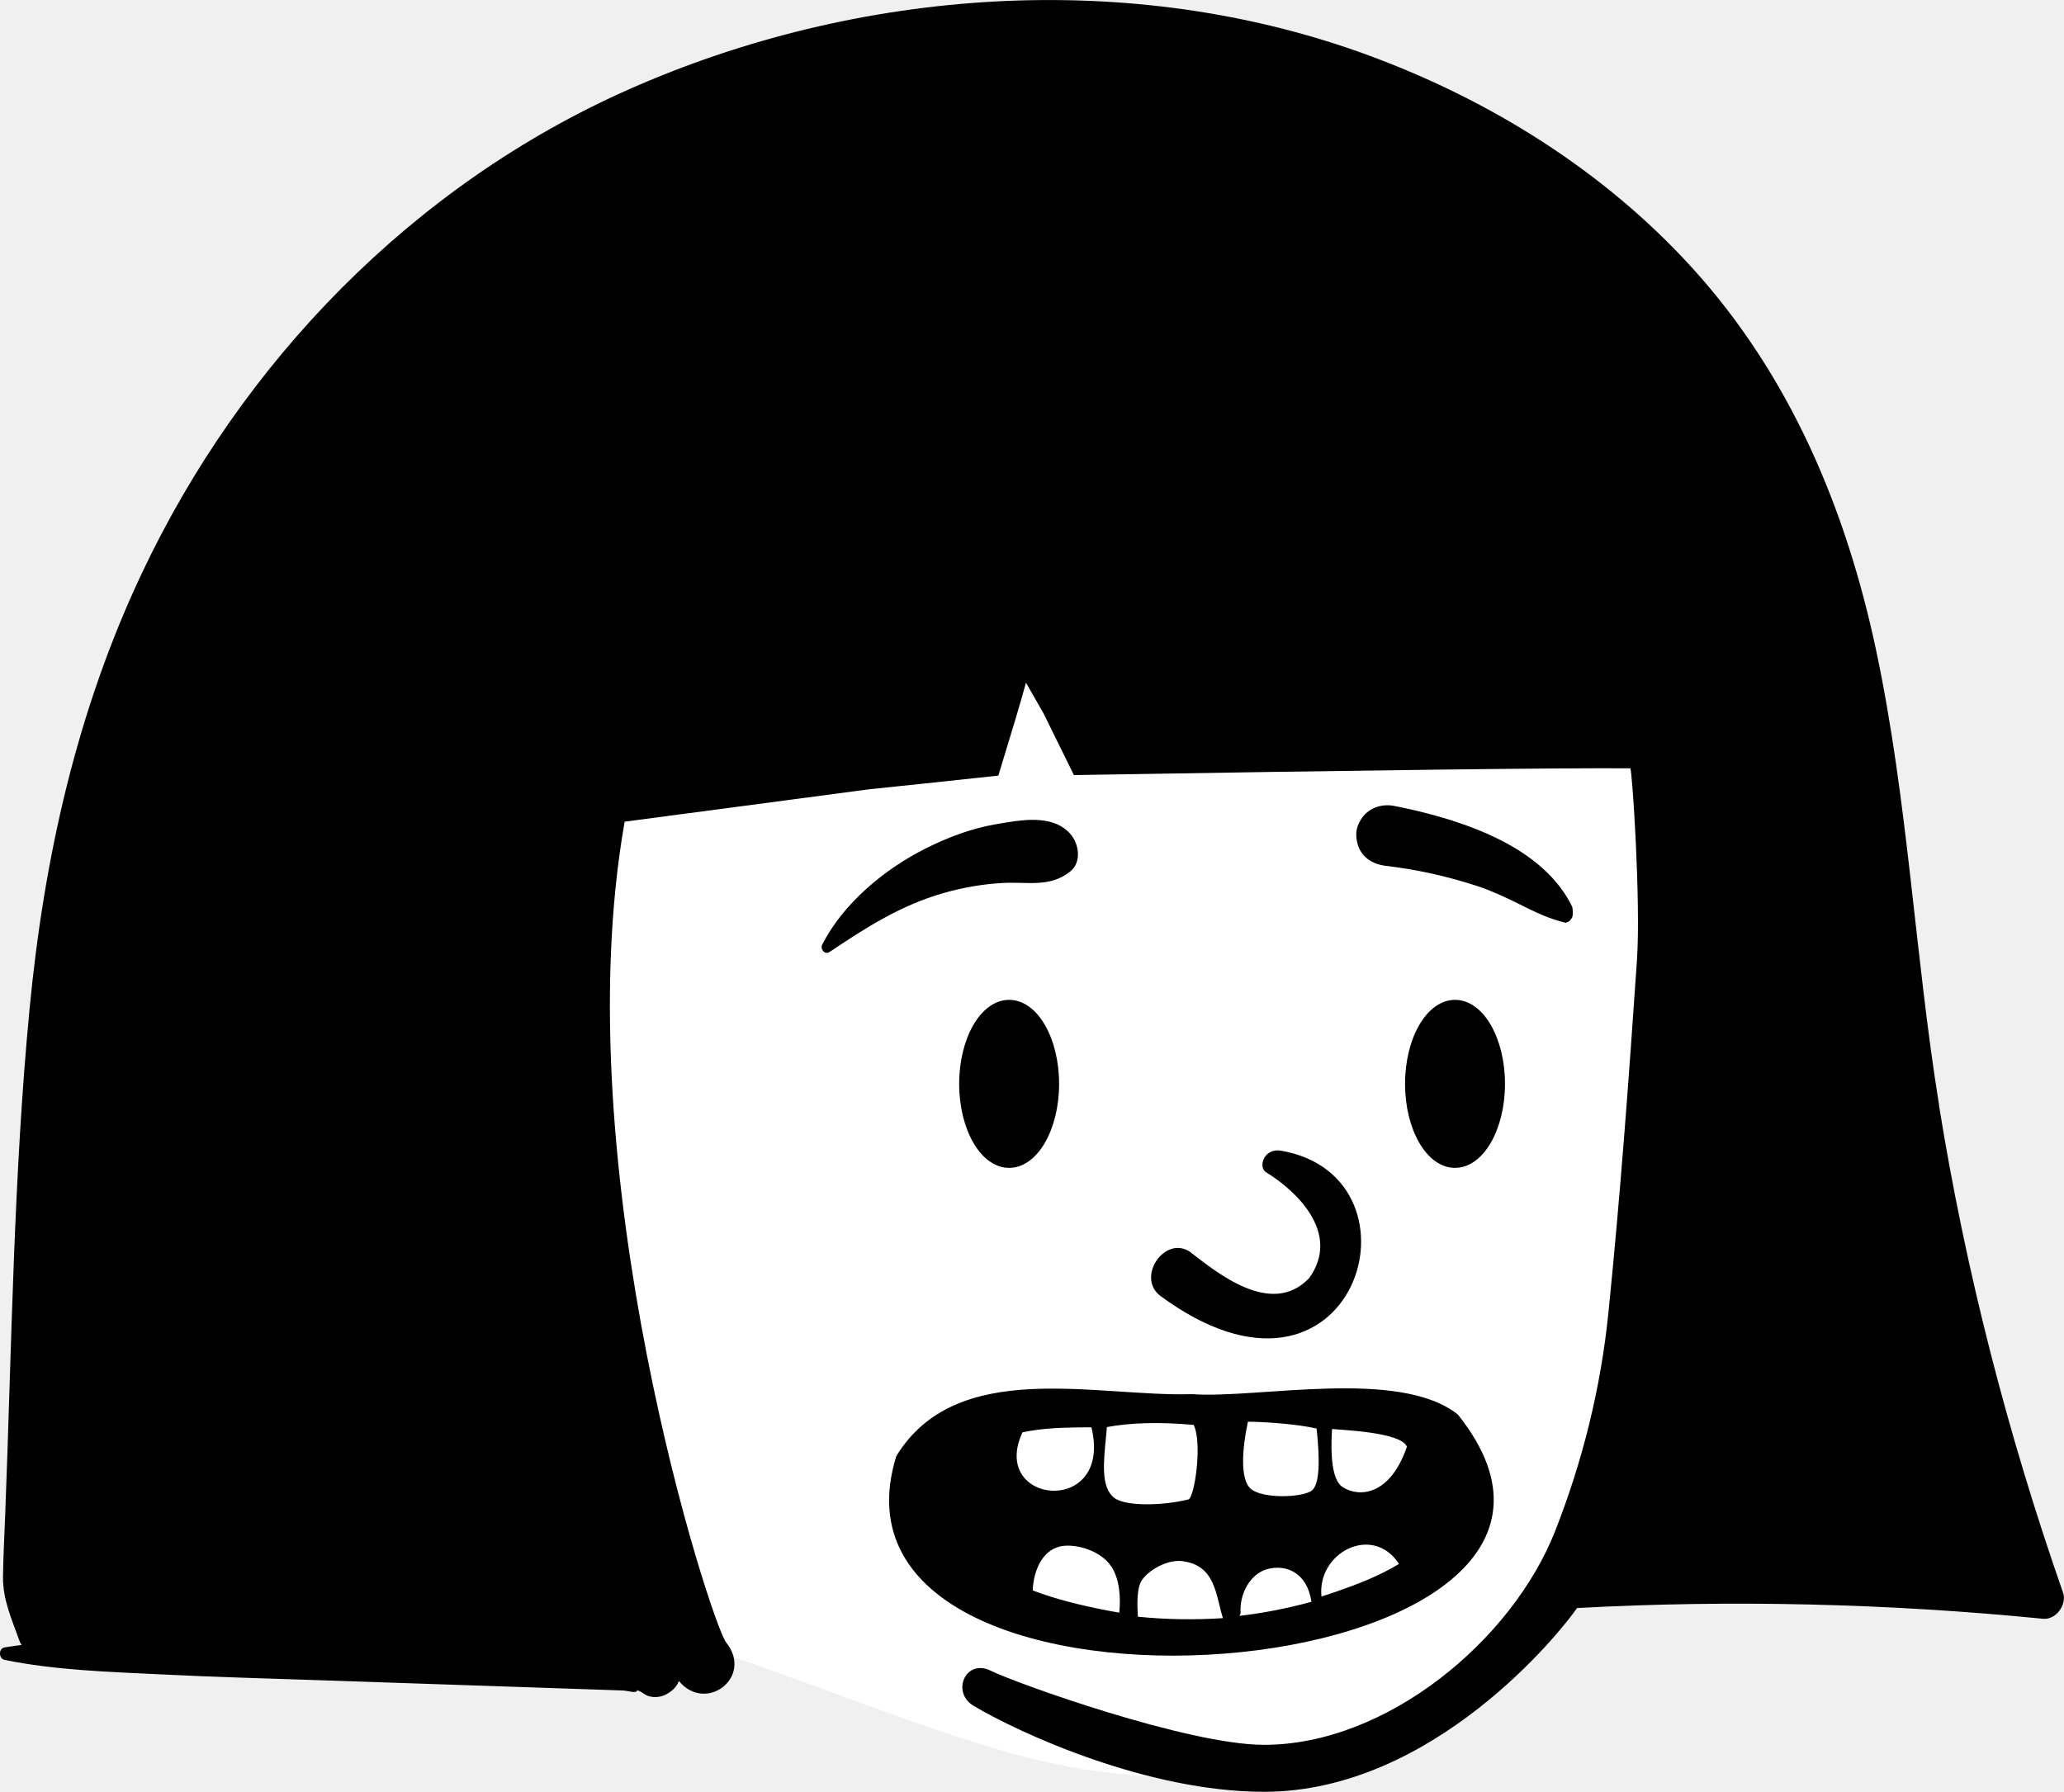
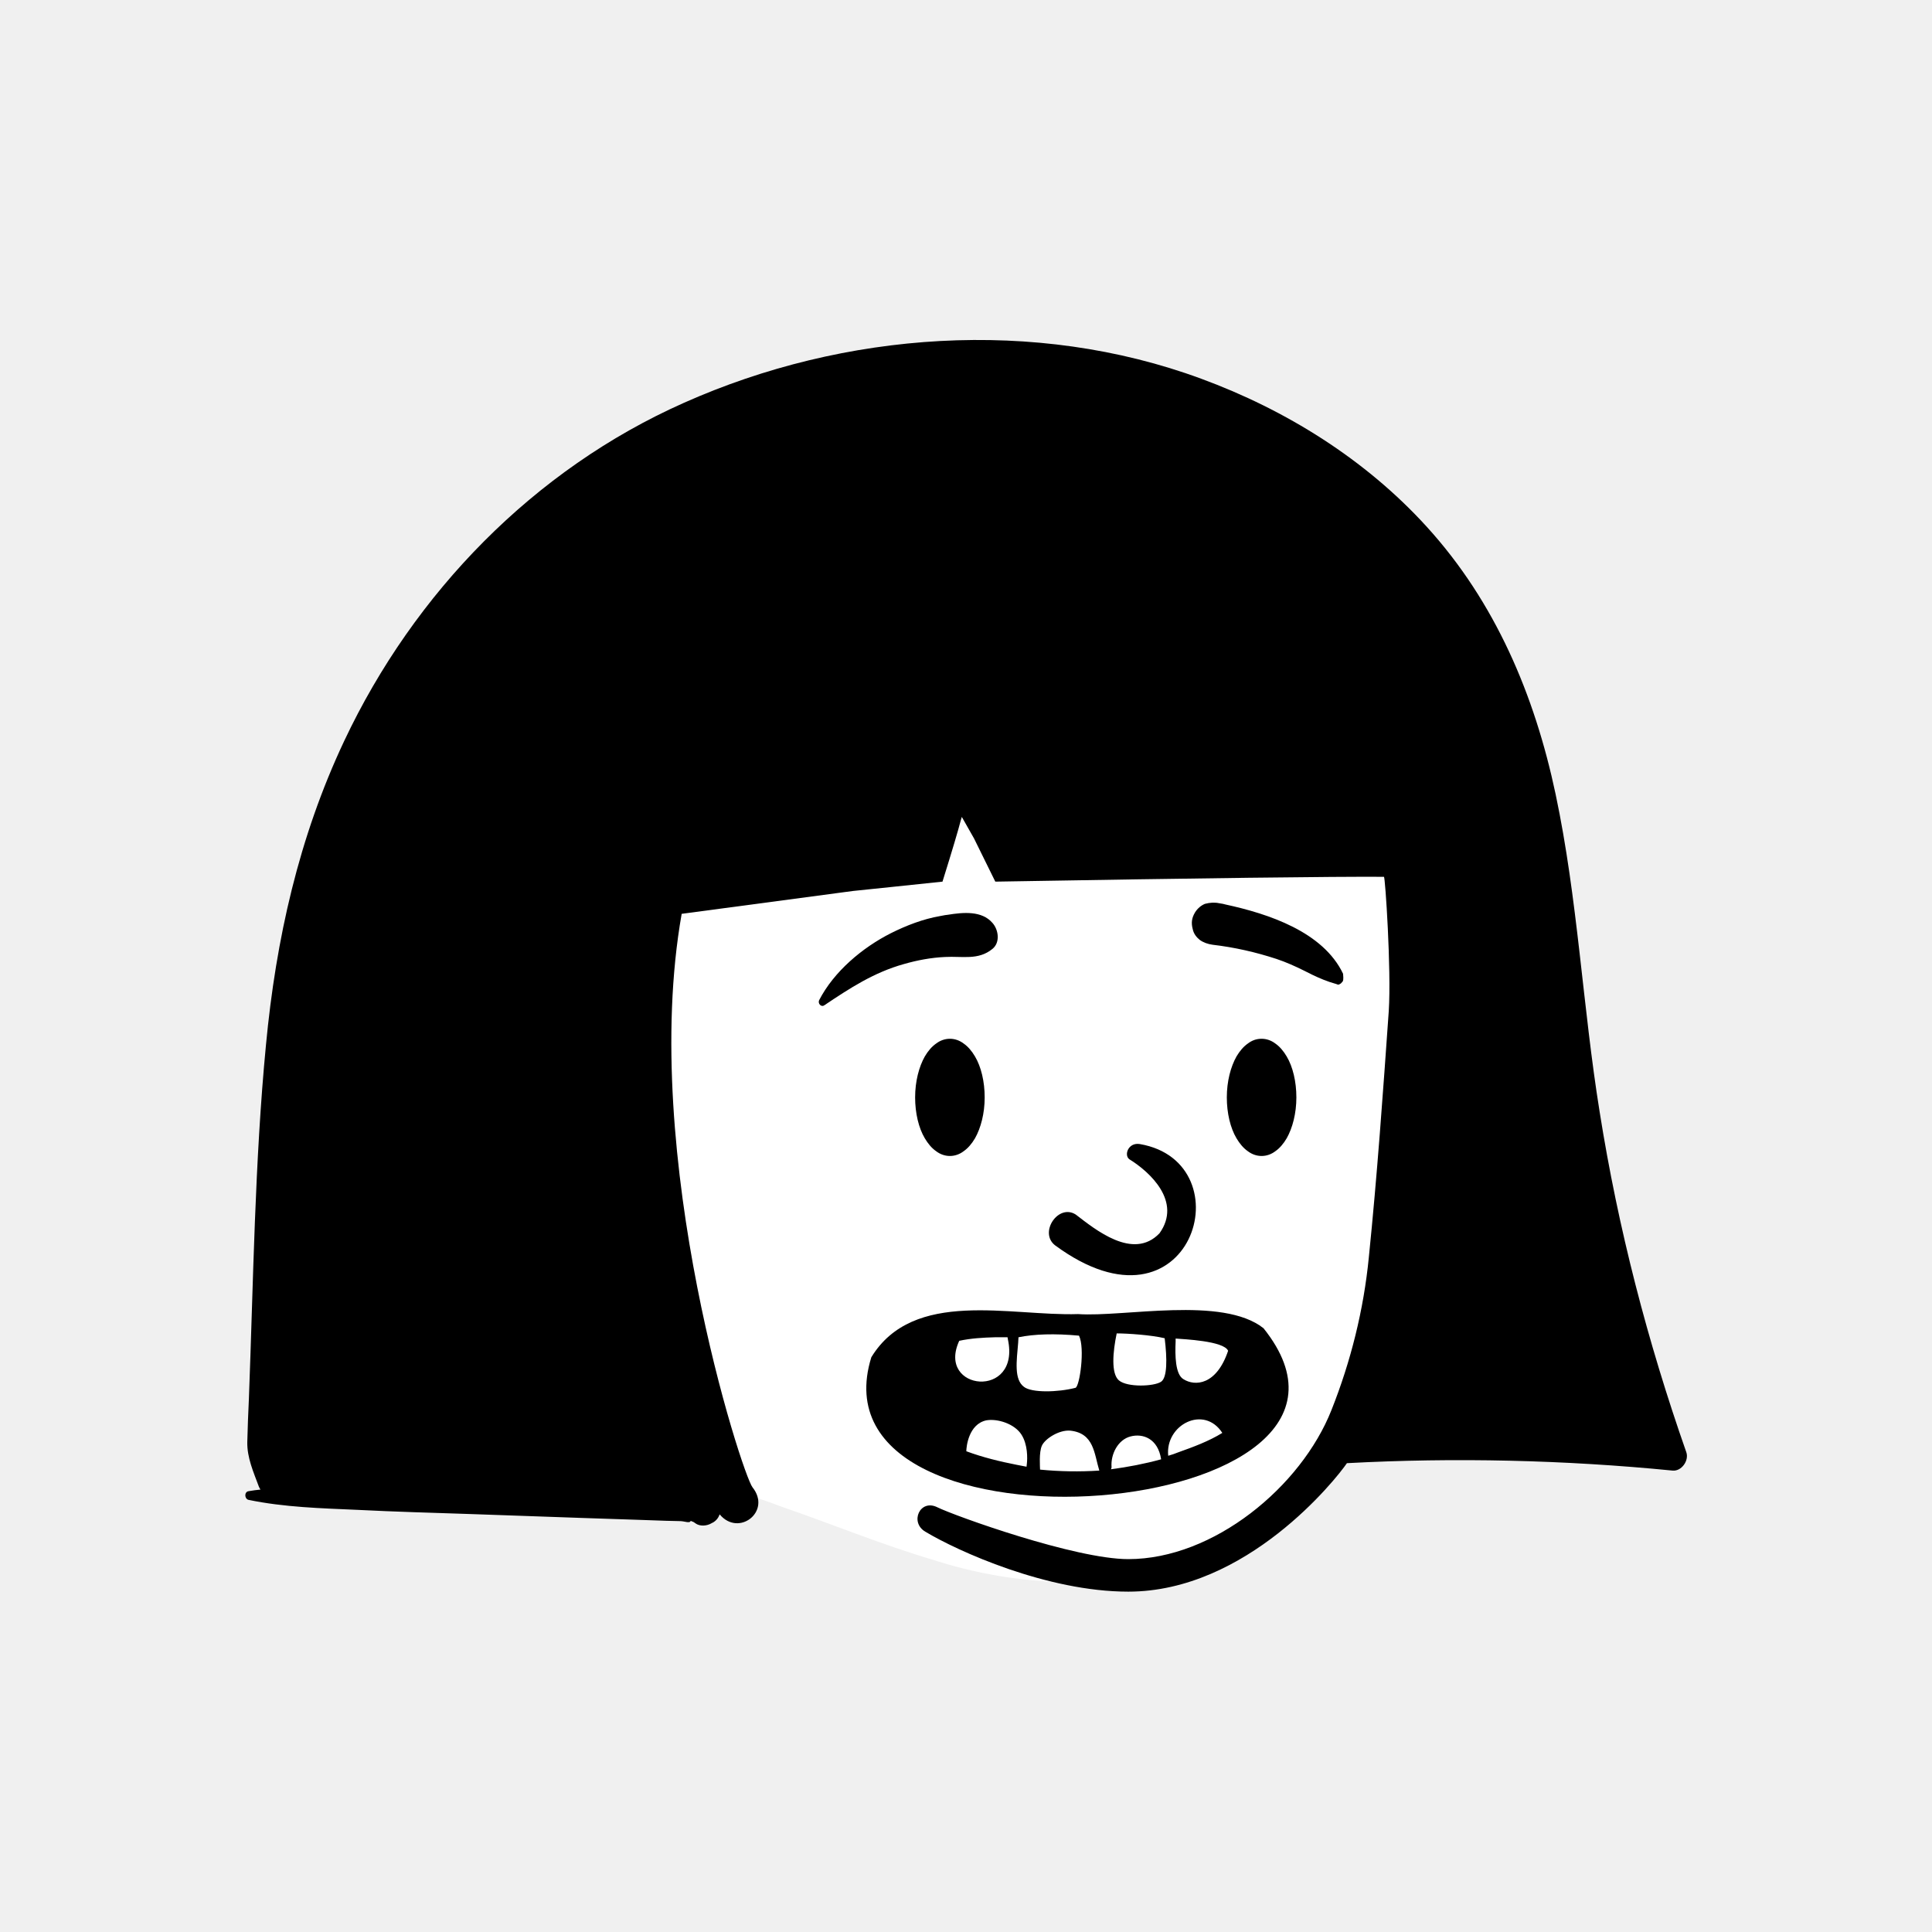
- <svg xmlns="http://www.w3.org/2000/svg" id="Calque_1" data-name="Calque 1" viewBox="0 0 447.76 388.76">
-   <defs>
-     <style>
-       .cls-1 {
-         fill: #fff;
-       }
- 
-       .cls-1, .cls-2 {
-         fill-rule: evenodd;
-       }
-     </style>
-   </defs>
-   <g id="head_mono_Bangs-2" data-name="head/mono/Bangs-2">
-     <path id="_-Background" data-name="🎨-Background" class="cls-1" d="m355.42,95.76c-51.56-34.13-154.85-30.42-211.6-9.51-55.38,17.56-74.77,66.5-83.96,119.37-11.18,59.42-9.67,145.08,70.69,144.04,11.3,5.46,23.82,7.83,35.51,12.36,16,5.53,31.69,11.95,47.93,16.8,31.98,10.3,67.56,9.4,97.9-5.67,16.76-8.1,23.7-20.7,34.66-34.14,31.89-39.08,47.93-95.02,46.49-144.72-2.52-34.99-8.31-75.5-37.62-98.53Z" />
-     <path id="_-Ink" data-name="🖍-Ink" class="cls-2" d="m420.66,239.81c-5.29-32.84-6.76-66.23-13.68-98.81-6.52-30.66-18.7-59.63-39.99-83-19.05-20.91-43.68-36.27-70.13-46-51.51-18.96-110.76-14.67-160.59,7.46-46.64,20.71-83.84,59.01-105.53,104.99-14.09,29.87-21.17,61.63-24.32,94.41-3.49,36.41-3.87,73.2-5.29,109.75-.17,4.51-.42,9.02-.48,13.53-.07,4.94,1.93,9.27,3.56,13.86.11.33.27.64.47.93-1.23.15-2.45.33-3.68.53-1.37.21-1.31,2.44,0,2.71,11.1,2.26,22.52,2.58,33.81,3.14,11.7.58,23.42.9,35.14,1.29,11.43.39,22.86.77,34.29,1.16,6,.21,12,.41,18.01.61,2.86.09,5.71.2,8.57.29,1.42.05,2.86.09,4.28.15,1.16.03,3.04.77,3.16-.08.21.13.45.24.69.32.27.15.54.32.8.51,1.4.96,3.52.84,4.93,0,.13-.08.27-.16.4-.25,1.05-.63,1.79-1.53,2.2-2.56,5.86,7.08,16.25-.87,10.25-8.37-3.22-4.03-35.29-102.83-22.02-178.09l53.23-7.05c6.49-.66,15.77-1.64,27.84-2.95,2.96-9.64,4.86-16.02,5.7-19.12.09-.34.19-.69.29-1.04,1.27,2.24,2.55,4.47,3.83,6.7l6.57,13.35c64.62-1.08,104.86-1.57,120.7-1.47.4,0,2.31,28.89,1.45,41.62-1.75,25.55-3.61,51.08-6.2,76.57-1.65,16.32-5.64,32.32-11.57,47.36-9.37,23.76-36.59,46.34-63.13,46.34-16.52,0-53.84-13.38-59.28-16.08-5.44-2.7-8.67,4.67-3.72,7.62,10.03,5.97,37.7,18.65,63,18.65,36.75,0,64.49-34.87,67.9-39.87,33.46-1.83,67.69-.99,101.11,2.33,2.8.27,5.22-3.1,4.32-5.68-12-34.35-21.13-69.79-26.91-105.73Z" />
+ <svg xmlns="http://www.w3.org/2000/svg" version="1.1" id="Calque_1" x="0px" y="0px" viewBox="0 0 600 600" style="enable-background:new 0 0 600 600;" xml:space="preserve">
+   <style type="text/css">
+ 	.st0{fill-rule:evenodd;clip-rule:evenodd;fill:#FFFFFF;}
+ 	.st1{fill-rule:evenodd;clip-rule:evenodd;}
+ </style>
+   <g id="head_mono_Bangs-2">
+     <path id="_-Background" class="st0" d="M431.5,201.4c-51.6-34.1-154.9-30.4-211.6-9.5c-55.4,17.6-74.8,66.5-84,119.4   c-11.2,59.4-9.7,145.1,70.7,144c11.3,5.5,23.8,7.8,35.5,12.4c16,5.5,31.7,12,47.9,16.8c32,10.3,67.6,9.4,97.9-5.7   c16.8-8.1,23.7-20.7,34.7-34.1c31.9-39.1,47.9-95,46.5-144.7C466.6,264.9,460.9,224.4,431.5,201.4L431.5,201.4z" />
+     <path id="_-Ink" class="st1" d="M496.8,345.4c-5.3-32.8-6.8-66.2-13.7-98.8c-6.5-30.7-18.7-59.6-40-83c-19-20.9-43.7-36.3-70.1-46   c-51.5-19-110.8-14.7-160.6,7.5c-46.6,20.7-83.8,59-105.5,105c-14.1,29.9-21.2,61.6-24.3,94.4c-3.5,36.4-3.9,73.2-5.3,109.8   c-0.2,4.5-0.4,9-0.5,13.5c-0.1,4.9,1.9,9.3,3.6,13.9c0.1,0.3,0.3,0.6,0.5,0.9c-1.2,0.1-2.5,0.3-3.7,0.5c-1.4,0.2-1.3,2.4,0,2.7   c11.1,2.3,22.5,2.6,33.8,3.1c11.7,0.6,23.4,0.9,35.1,1.3c11.4,0.4,22.9,0.8,34.3,1.2c6,0.2,12,0.4,18,0.6c2.9,0.1,5.7,0.2,8.6,0.3   c1.4,0,2.9,0.1,4.3,0.1c1.2,0,3,0.8,3.2-0.1c0.2,0.1,0.4,0.2,0.7,0.3c0.3,0.1,0.5,0.3,0.8,0.5c1.4,1,3.5,0.8,4.9,0   c0.1-0.1,0.3-0.2,0.4-0.2c1.1-0.6,1.8-1.5,2.2-2.6c5.9,7.1,16.2-0.9,10.2-8.4c-3.2-4-35.3-102.8-22-178.1l53.2-7.1   c6.5-0.7,15.8-1.6,27.8-2.9c3-9.6,4.9-16,5.7-19.1c0.1-0.3,0.2-0.7,0.3-1c1.3,2.2,2.5,4.5,3.8,6.7l6.6,13.4   c64.6-1.1,104.9-1.6,120.7-1.5c0.4,0,2.3,28.9,1.5,41.6c-1.8,25.5-3.6,51.1-6.2,76.6c-1.6,16.3-5.6,32.3-11.6,47.4   c-9.4,23.8-36.6,46.3-63.1,46.3c-16.5,0-53.8-13.4-59.3-16.1c-5.4-2.7-8.7,4.7-3.7,7.6c10,6,37.7,18.6,63,18.6   c36.8,0,64.5-34.9,67.9-39.9c33.5-1.8,67.7-1,101.1,2.3c2.8,0.3,5.2-3.1,4.3-5.7C511.7,416.8,502.5,381.4,496.8,345.4L496.8,345.4z   " />
  </g>
-   <g id="face_Smile-Teeth-Gap" data-name="face/Smile-Teeth-Gap">
-     <path id="_-Ink-2" data-name="🖍-Ink" class="cls-2" d="m274.6,254.33c6.51,3.96,16.42,13.18,9.42,22.99-8.24,8.65-20.11-1.27-25.95-5.75-5.42-3.48-11.51,5.46-6.48,9.52,42.25,31.28,59.4-25.72,26.3-31.41-3.64-.63-5,3.43-3.29,4.65Zm-58.8-75.44l1.62-.28.83-.14c4.85-.8,10.59-1.34,13.94,2.47,1.88,2.13,2.52,6.1,0,8.14-4.44,3.59-9.35,2.2-14.67,2.51-4.38.25-8.6.98-12.82,2.18-9.27,2.65-16.82,7.48-24.73,12.79-1.04.7-2.1-.63-1.6-1.6,4.57-8.95,13.42-16.3,22.29-20.78,4.73-2.39,9.91-4.38,15.15-5.29Zm42.86,123.62c14.16,1.03,44.85-5.73,57.59,4.41,48.03,59.97-142.37,75.39-121.81,9.04,13.1-21.45,43.22-12.83,64.22-13.45Zm-2.43,36.2c-3.5-.29-7.75,2.49-8.78,4.63-1.03,2.14-.63,6.67-.6,7.46,6.12.62,12.3.71,18.44.31-1.6-5.28-1.65-11.6-9.06-12.4Zm28.27,8.85c-.98-6.55-5.67-8.1-9.46-7.12-3.88,1-6.16,5.47-5.91,9.45.02.27-.14.51-.25.73,5.27-.62,10.5-1.65,15.62-3.06Zm-43.43-7.67c-2.21-3.36-7.48-4.98-10.86-4.39-5.52,1.16-6.17,8.17-6.17,9.6,5.09,1.94,10.49,3.23,15.65,4.25,1.04.21,2.08.39,3.12.56l.07-.85c.13-1.82.22-6.1-1.8-9.18Zm62.42-.55c-5.66-8.75-17.82-2.49-16.81,7.08,1.08-.34,2.16-.7,3.23-1.07,4.45-1.55,9.32-3.39,13.59-6.01Zm-44.54-30.16c-7.61-.69-13.86-.45-18.82.47l-.15,1.66c-.55,5.75-1.26,11.4,1.76,13.71,2.45,1.88,10.59,1.7,16.05.34,1.35-.34,3.1-12.26,1.16-16.18Zm11.77-.69c-1.22,5.67-1.79,12.55.66,14.59,2.59,2.16,10.91,1.87,13.09.43,1.91-1.26,1.86-7.04,1.15-13.54-4.22-.99-11.56-1.48-14.9-1.48Zm-33.96,1.21l-2.49.02-1.41.02c-3.57.06-7.42.27-11.05,1.06-7.23,15.62,19.17,18.31,15.09-.53l-.13-.58Zm52.21.38l-.05.88c-.22,4.39-.07,10.16,2.36,11.72,3.58,2.3,10.29,1.85,13.93-8.76-1.2-3.17-13.97-3.61-16.24-3.85Zm-70.05-93.13c1.53,0,2.99.52,4.32,1.48,1.31.94,2.5,2.32,3.48,4.04,1.87,3.25,3.04,7.75,3.04,12.71s-1.17,9.46-3.04,12.71c-.99,1.72-2.17,3.1-3.48,4.04-1.33.96-2.79,1.48-4.32,1.48s-2.99-.52-4.32-1.48c-1.31-.94-2.5-2.32-3.48-4.04-1.87-3.25-3.04-7.75-3.04-12.71s1.17-9.46,3.04-12.71c.99-1.72,2.17-3.1,3.48-4.04,1.33-.96,2.79-1.48,4.32-1.48Zm96.73,0c1.53,0,2.99.52,4.32,1.48,1.31.94,2.5,2.32,3.48,4.04,1.87,3.25,3.04,7.75,3.04,12.71s-1.17,9.46-3.04,12.71c-.99,1.72-2.17,3.1-3.48,4.04-1.33.96-2.79,1.48-4.32,1.48s-2.99-.52-4.32-1.48c-1.31-.94-2.5-2.32-3.48-4.04-1.87-3.25-3.04-7.75-3.04-12.71s1.17-9.46,3.04-12.71c.99-1.72,2.17-3.1,3.48-4.04,1.33-.96,2.79-1.48,4.32-1.48Zm-13.16-42.07l1.24.25.82.17c13.36,2.87,30.29,8.54,36.55,21.51.24,1.87-.01,2.27-.22,2.54l-.07.09c-.17.22-.31.53-1.12.79-.23-.05-.45-.11-.68-.17-2.93-.77-5.24-1.82-7.48-2.92l-2.43-1.2c-2.82-1.38-5.66-2.71-8.68-3.7-6.43-2.1-13.05-3.58-19.76-4.36-1.46-.17-2.86-.66-3.96-1.5-1.05-.8-1.85-1.91-2.22-3.38-.47-1.9-.34-3.35.68-5.06.77-1.29,1.87-2.18,3.13-2.7,1.29-.52,2.75-.65,4.21-.36Z" />
+   <g id="face_Smile-Teeth-Gap">
+     <path id="_-Ink-2" class="st1" d="M350.7,360c6.5,4,16.4,13.2,9.4,23c-8.2,8.6-20.1-1.3-26-5.8c-5.4-3.5-11.5,5.5-6.5,9.5   C370,418,387.1,361,354,355.3C350.4,354.7,349,358.7,350.7,360L350.7,360z M291.9,284.5l1.6-0.3l0.8-0.1c4.9-0.8,10.6-1.3,13.9,2.5   c1.9,2.1,2.5,6.1,0,8.1c-4.4,3.6-9.4,2.2-14.7,2.5c-4.4,0.2-8.6,1-12.8,2.2c-9.3,2.6-16.8,7.5-24.7,12.8c-1,0.7-2.1-0.6-1.6-1.6   c4.6-8.9,13.4-16.3,22.3-20.8C281.5,287.4,286.7,285.4,291.9,284.5L291.9,284.5z M334.8,408.1c14.2,1,44.9-5.7,57.6,4.4   c48,60-142.4,75.4-121.8,9C283.7,400.1,313.8,408.8,334.8,408.1z M332.4,444.3c-3.5-0.3-7.8,2.5-8.8,4.6s-0.6,6.7-0.6,7.5   c6.1,0.6,12.3,0.7,18.4,0.3C339.8,451.5,339.8,445.1,332.4,444.3z M360.6,453.2c-1-6.5-5.7-8.1-9.5-7.1c-3.9,1-6.2,5.5-5.9,9.5   c0,0.3-0.1,0.5-0.2,0.7C350.3,455.6,355.5,454.6,360.6,453.2L360.6,453.2z M317.2,445.5c-2.2-3.4-7.5-5-10.9-4.4   c-5.5,1.2-6.2,8.2-6.2,9.6c5.1,1.9,10.5,3.2,15.6,4.2c1,0.2,2.1,0.4,3.1,0.6l0.1-0.9C319.1,452.9,319.2,448.6,317.2,445.5   L317.2,445.5z M379.6,445c-5.7-8.8-17.8-2.5-16.8,7.1c1.1-0.3,2.2-0.7,3.2-1.1C370.5,449.4,375.4,447.6,379.6,445L379.6,445z    M335.1,414.8c-7.6-0.7-13.9-0.5-18.8,0.5l-0.1,1.7c-0.5,5.8-1.3,11.4,1.8,13.7c2.4,1.9,10.6,1.7,16,0.3   C335.3,430.6,337,418.7,335.1,414.8z M346.8,414.1c-1.2,5.7-1.8,12.5,0.7,14.6c2.6,2.2,10.9,1.9,13.1,0.4c1.9-1.3,1.9-7,1.1-13.5   C357.5,414.6,350.2,414.1,346.8,414.1L346.8,414.1z M312.9,415.3l-2.5,0l-1.4,0c-3.6,0.1-7.4,0.3-11.1,1.1   c-7.2,15.6,19.2,18.3,15.1-0.5L312.9,415.3L312.9,415.3z M365.1,415.7l0,0.9c-0.2,4.4-0.1,10.2,2.4,11.7c3.6,2.3,10.3,1.9,13.9-8.8   C380.1,416.4,367.4,415.9,365.1,415.7L365.1,415.7z M295,322.6c1.5,0,3,0.5,4.3,1.5c1.3,0.9,2.5,2.3,3.5,4c1.9,3.2,3,7.8,3,12.7   c0,5-1.2,9.5-3,12.7c-1,1.7-2.2,3.1-3.5,4c-1.3,1-2.8,1.5-4.3,1.5c-1.5,0-3-0.5-4.3-1.5c-1.3-0.9-2.5-2.3-3.5-4   c-1.9-3.2-3-7.8-3-12.7c0-5,1.2-9.5,3-12.7c1-1.7,2.2-3.1,3.5-4C292,323.1,293.5,322.6,295,322.6z M391.8,322.6   c1.5,0,3,0.5,4.3,1.5c1.3,0.9,2.5,2.3,3.5,4c1.9,3.2,3,7.8,3,12.7c0,5-1.2,9.5-3,12.7c-1,1.7-2.2,3.1-3.5,4c-1.3,1-2.8,1.5-4.3,1.5   s-3-0.5-4.3-1.5c-1.3-0.9-2.5-2.3-3.5-4c-1.9-3.2-3-7.8-3-12.7c0-5,1.2-9.5,3-12.7c1-1.7,2.2-3.1,3.5-4   C388.8,323.1,390.2,322.6,391.8,322.6z M378.6,280.5l1.2,0.2l0.8,0.2c13.4,2.9,30.3,8.5,36.5,21.5c0.2,1.9,0,2.3-0.2,2.5l-0.1,0.1   c-0.2,0.2-0.3,0.5-1.1,0.8c-0.2,0-0.5-0.1-0.7-0.2c-2.9-0.8-5.2-1.8-7.5-2.9l-2.4-1.2c-2.8-1.4-5.7-2.7-8.7-3.7   c-6.4-2.1-13-3.6-19.8-4.4c-1.5-0.2-2.9-0.7-4-1.5c-1-0.8-1.9-1.9-2.2-3.4c-0.5-1.9-0.3-3.4,0.7-5.1c0.8-1.3,1.9-2.2,3.1-2.7   C375.7,280.3,377.2,280.2,378.6,280.5L378.6,280.5z" />
  </g>
</svg>
